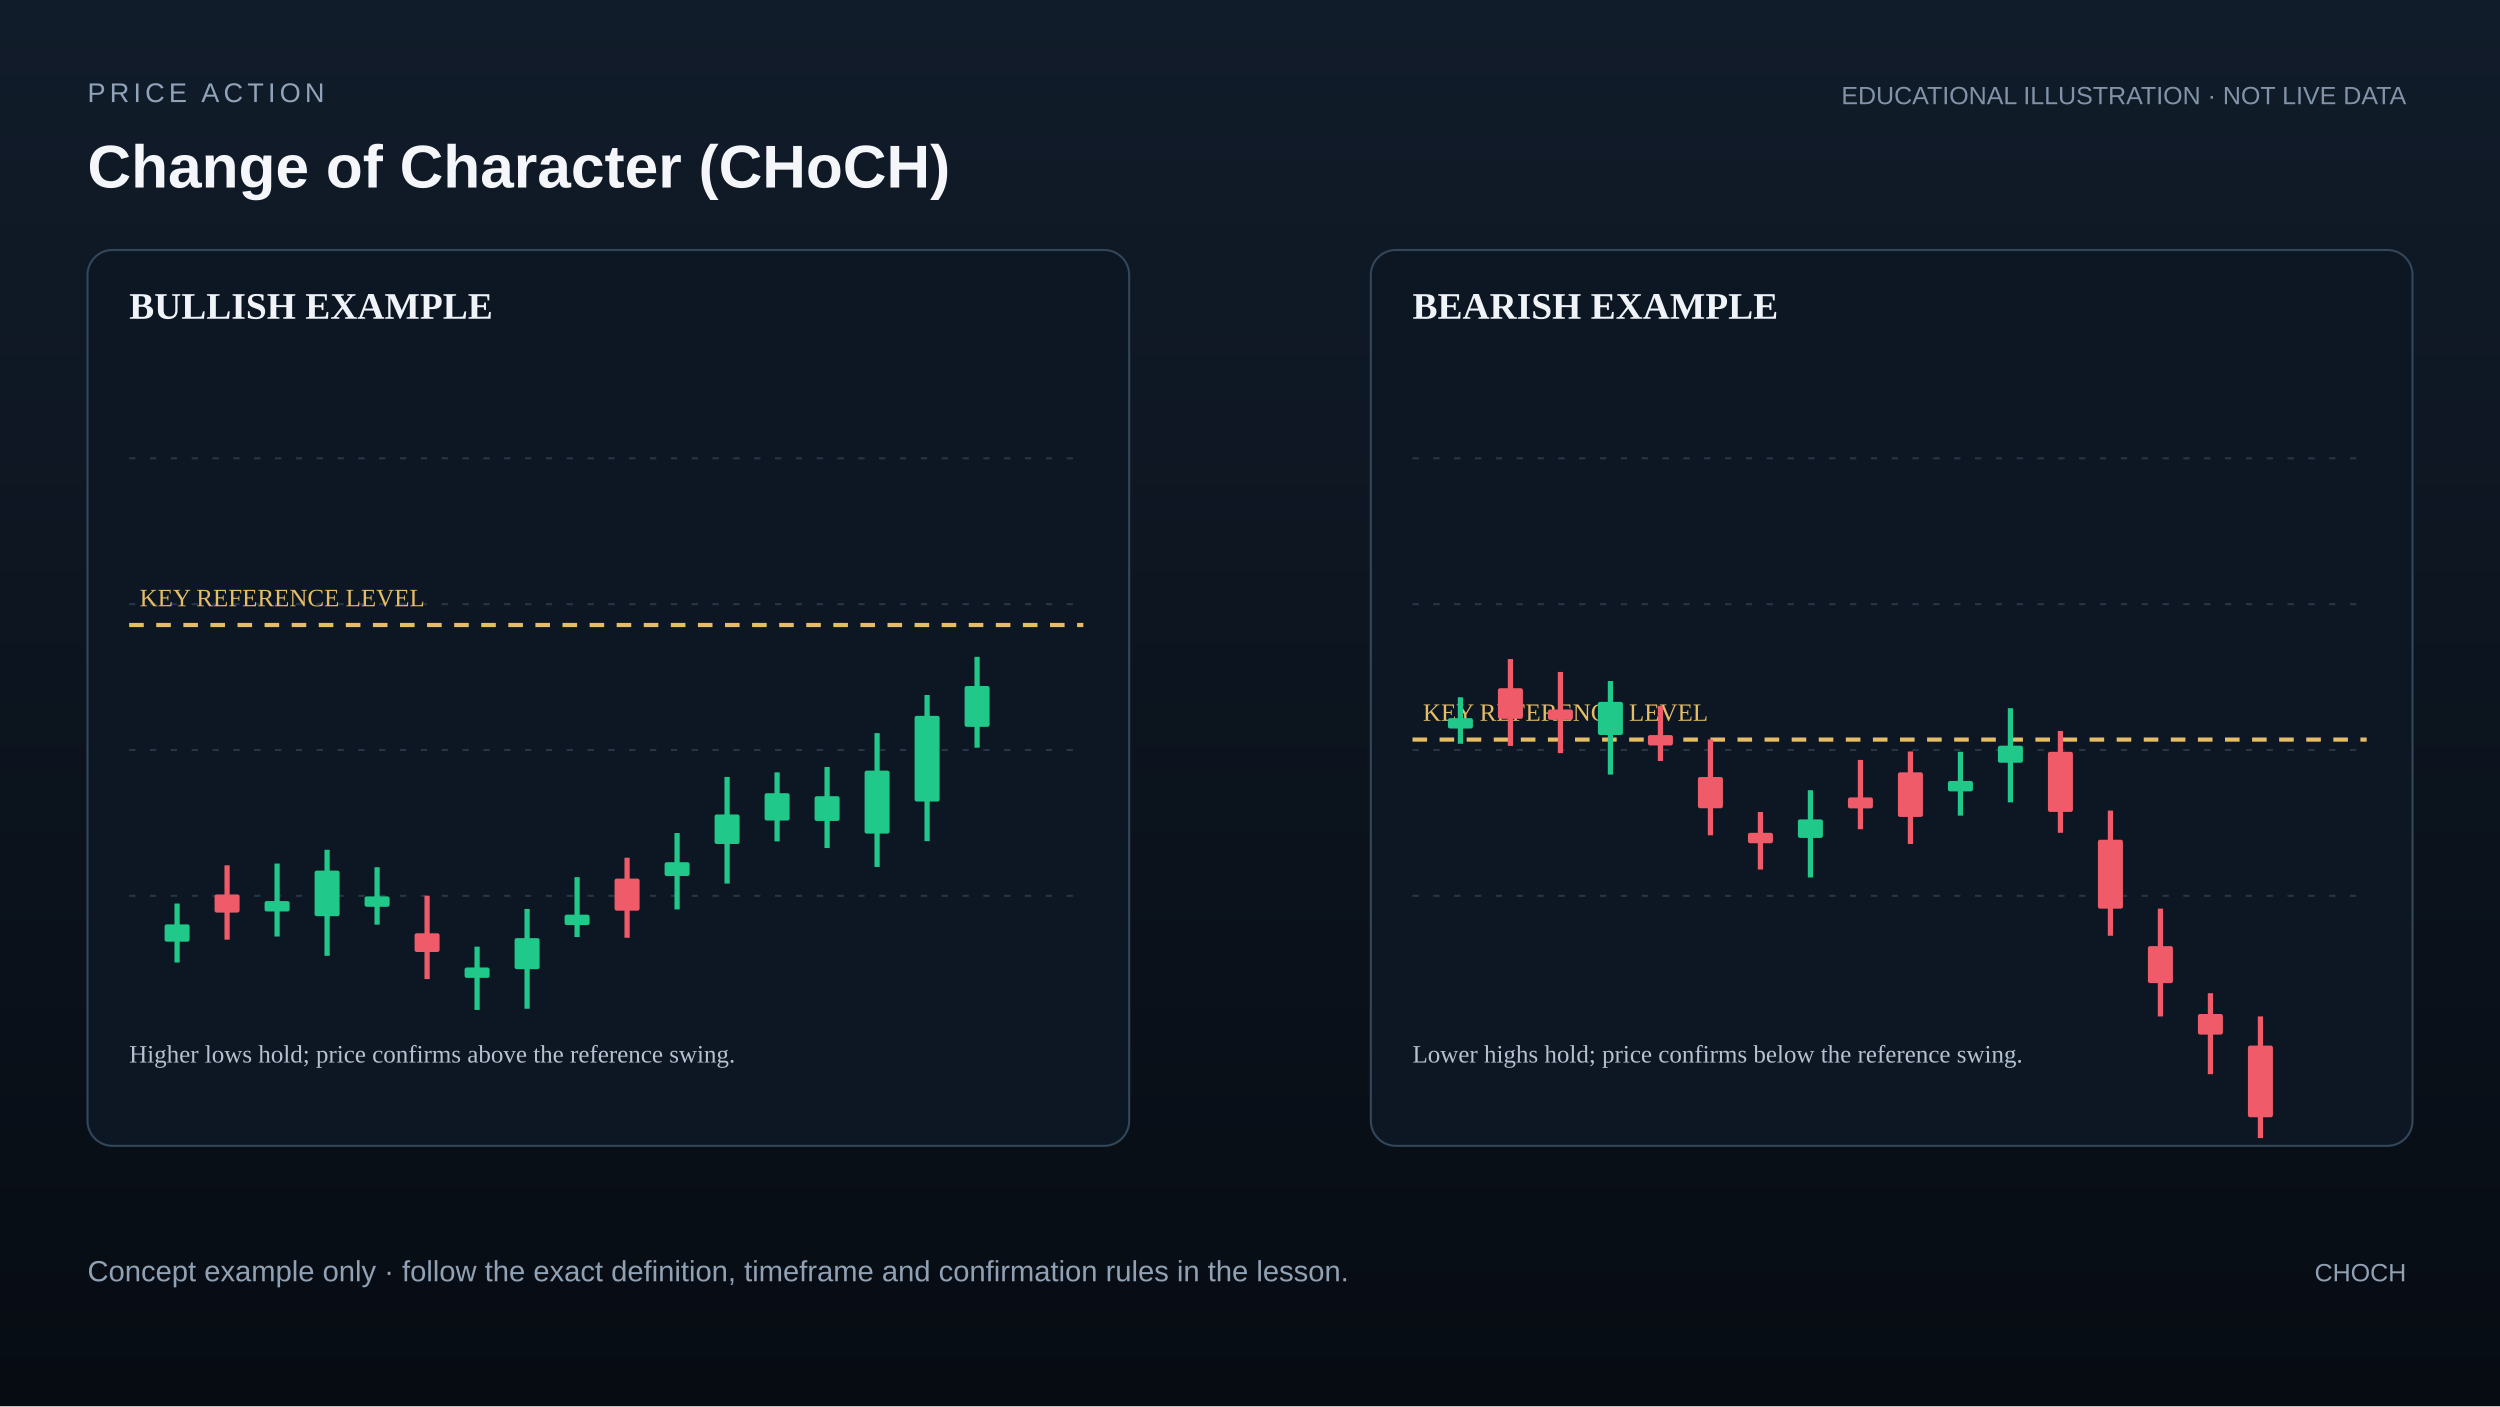
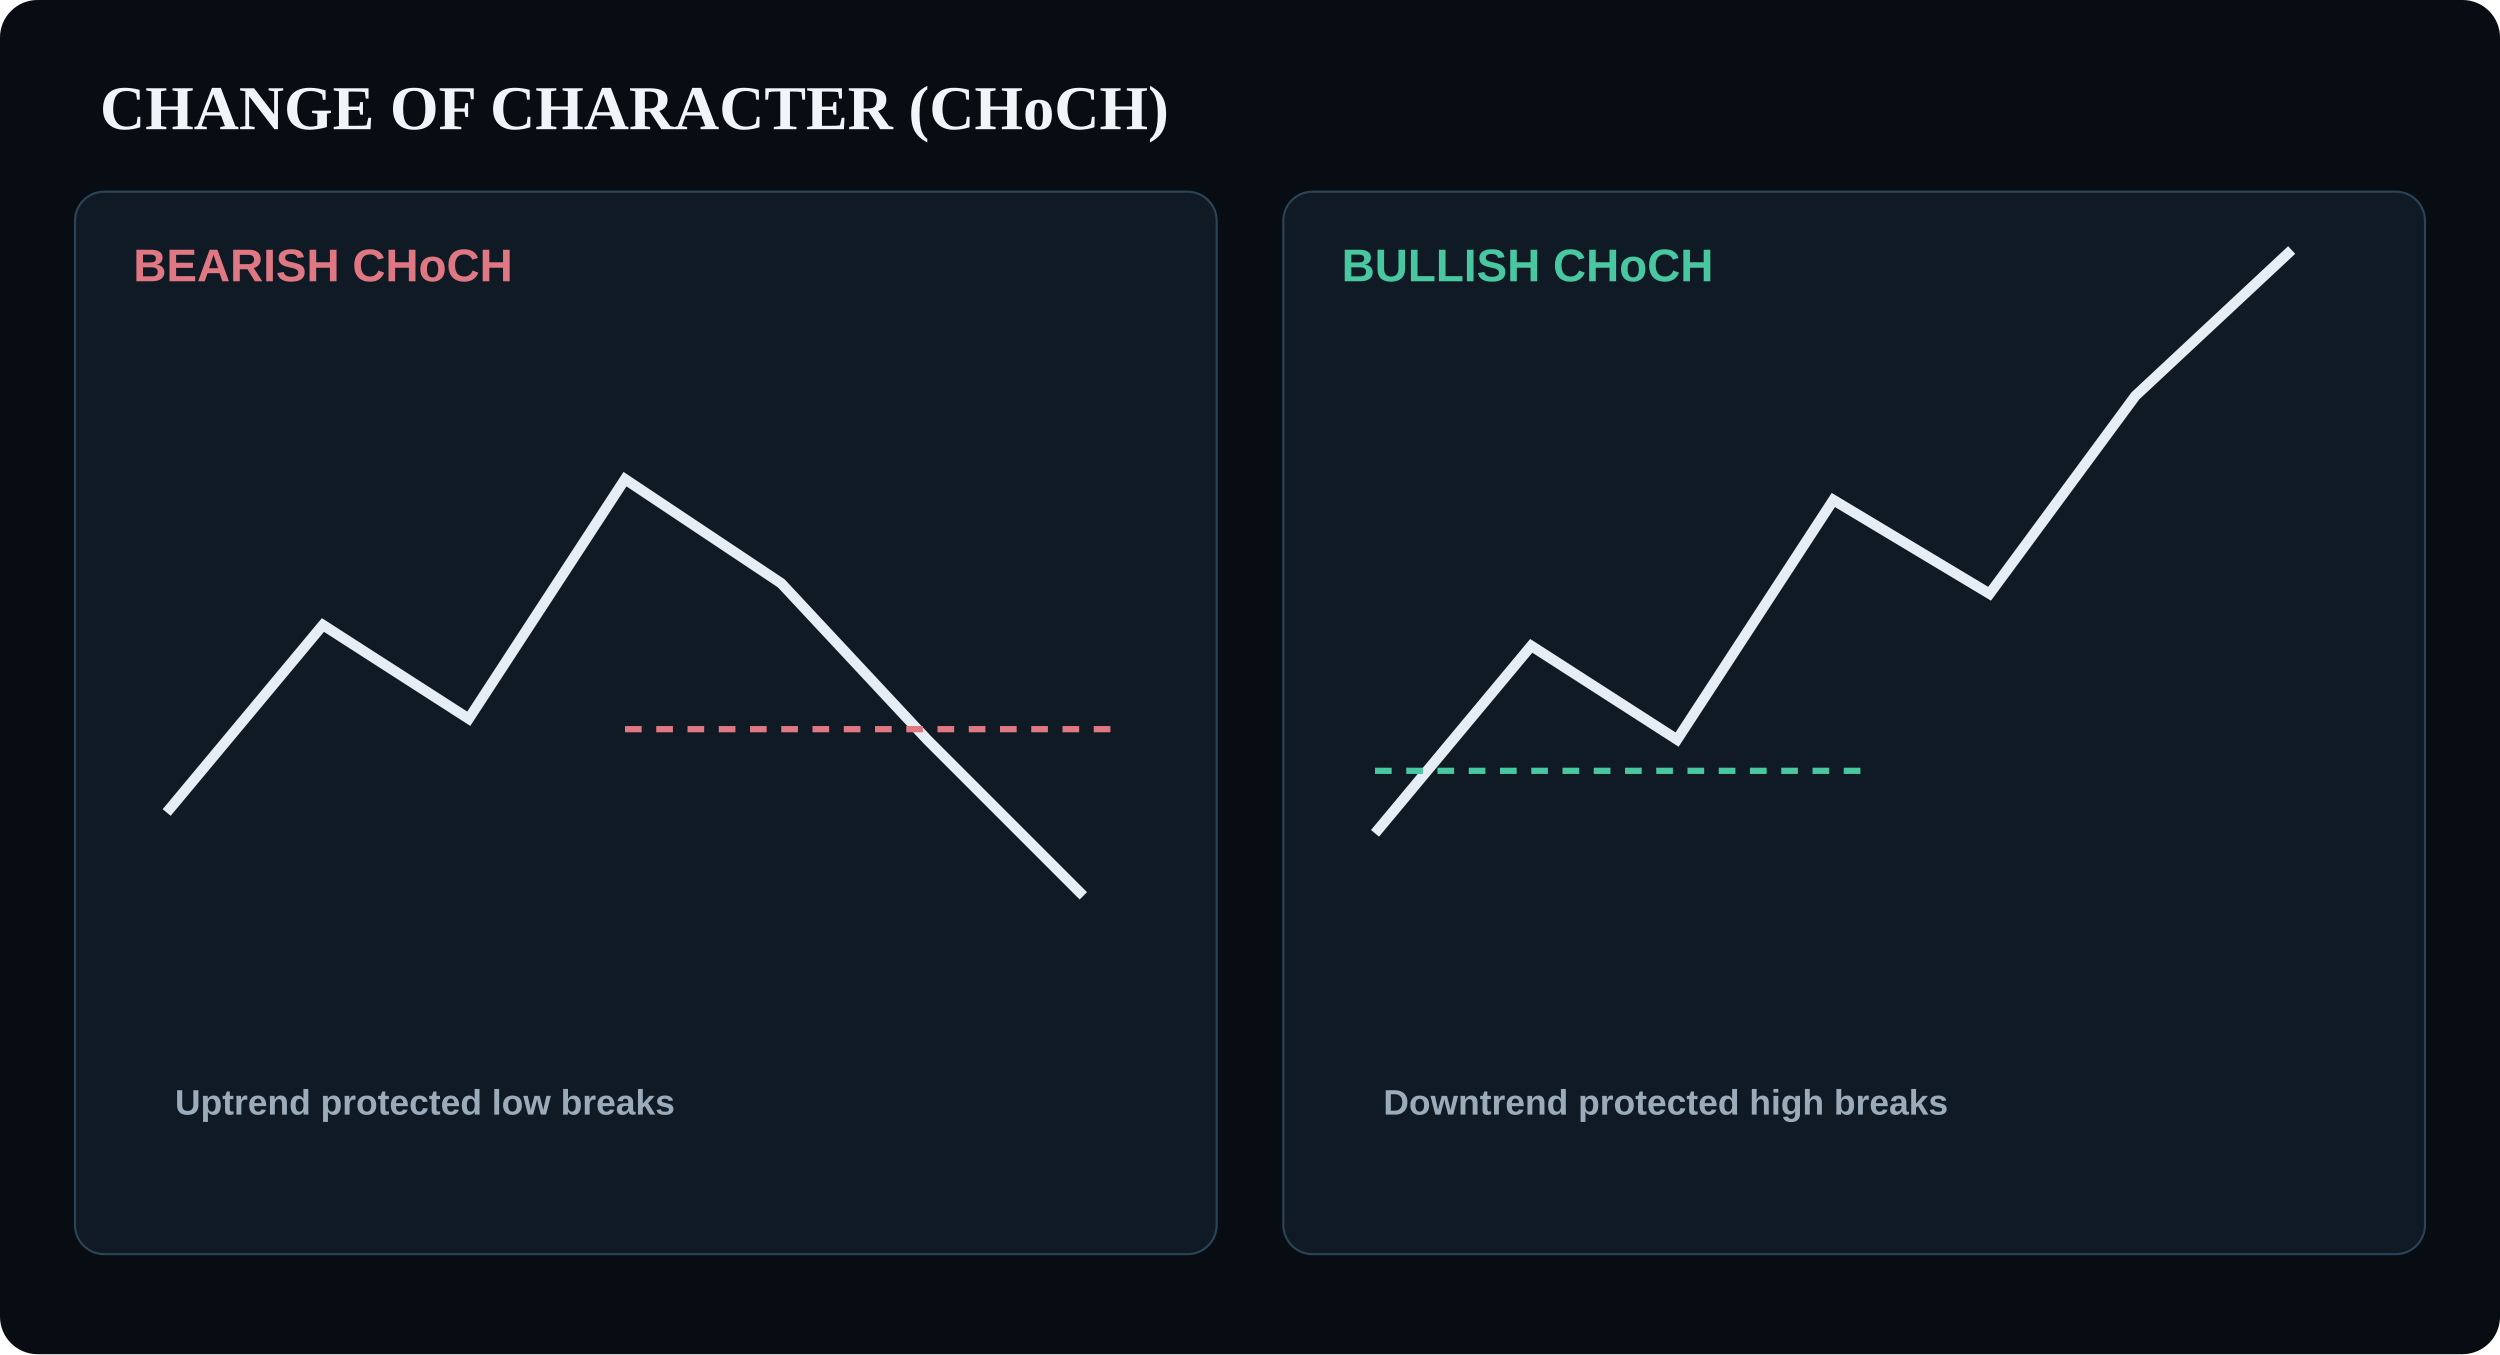
- <svg xmlns="http://www.w3.org/2000/svg" width="1200" height="675" viewBox="0 0 1200 675">
-   <defs>
-     <linearGradient id="bg" x2="0" y2="1">
-       <stop stop-color="#111c2a" />
-       <stop offset="1" stop-color="#070c13" />
-     </linearGradient>
-   </defs>
-   <rect width="1200" height="675" fill="url(#bg)" />
-   <text x="42" y="49" fill="#91a3b8" font-family="Arial,sans-serif" font-size="13" letter-spacing="2">PRICE ACTION</text>
-   <text x="42" y="90" fill="#f4f6fa" font-family="Arial,sans-serif" font-size="29" font-weight="800">Change of Character (CHoCH)</text>
-   <text x="1155" y="50" text-anchor="end" fill="#8293a8" font-family="Arial,sans-serif" font-size="12">EDUCATIONAL ILLUSTRATION · NOT LIVE DATA</text>
-   <g>
-     <rect x="42" y="120" width="500" height="430" rx="12" fill="#0d1723" stroke="#33465a" />
-     <text x="62" y="153" fill="#f0f4f9" font-size="18" font-weight="700">BULLISH EXAMPLE</text>
-     <line x1="62" y1="220" x2="522" y2="220" stroke="#25364a" stroke-dasharray="3 7" />
-     <line x1="62" y1="290" x2="522" y2="290" stroke="#25364a" stroke-dasharray="3 7" />
-     <line x1="62" y1="360" x2="522" y2="360" stroke="#25364a" stroke-dasharray="3 7" />
-     <line x1="62" y1="430" x2="522" y2="430" stroke="#25364a" stroke-dasharray="3 7" />
-     <line x1="62" y1="300" x2="520" y2="300" stroke="#e6bd67" stroke-width="2" stroke-dasharray="7 6" />
-     <text x="67" y="291" fill="#e6bd67" font-size="12">KEY REFERENCE LEVEL</text>
-     <line x1="85" y1="433.696" x2="85" y2="462.005" stroke="#20c98a" stroke-width="2.5" />
-     <rect x="79" y="443.696" width="12" height="8.309" rx="1" fill="#20c98a" />
-     <line x1="109" y1="415.34" x2="109" y2="451.04" stroke="#ef5b69" stroke-width="2.5" />
-     <rect x="103" y="429.34" width="12" height="8.7" rx="1" fill="#ef5b69" />
-     <line x1="133" y1="414.5" x2="133" y2="449.532" stroke="#20c98a" stroke-width="2.5" />
-     <rect x="127" y="432.5" width="12" height="5" rx="1" fill="#20c98a" />
-     <line x1="157" y1="407.893" x2="157" y2="458.787" stroke="#20c98a" stroke-width="2.5" />
-     <rect x="151" y="417.893" width="12" height="21.894" rx="1" fill="#20c98a" />
-     <line x1="181" y1="416.269" x2="181" y2="443.826" stroke="#20c98a" stroke-width="2.5" />
-     <rect x="175" y="430.269" width="12" height="5" rx="1" fill="#20c98a" />
-     <line x1="205" y1="429.959" x2="205" y2="469.958" stroke="#ef5b69" stroke-width="2.5" />
-     <rect x="199" y="447.959" width="12" height="8.999" rx="1" fill="#ef5b69" />
-     <line x1="229" y1="454.389" x2="229" y2="484.756" stroke="#20c98a" stroke-width="2.5" />
-     <rect x="223" y="464.389" width="12" height="5" rx="1" fill="#20c98a" />
-     <line x1="253" y1="436.297" x2="253" y2="484.194" stroke="#20c98a" stroke-width="2.5" />
-     <rect x="247" y="450.297" width="12" height="14.897" rx="1" fill="#20c98a" />
-     <line x1="277" y1="421.034" x2="277" y2="449.763" stroke="#20c98a" stroke-width="2.5" />
-     <rect x="271" y="439.034" width="12" height="5" rx="1" fill="#20c98a" />
-     <line x1="301" y1="411.713" x2="301" y2="450.124" stroke="#ef5b69" stroke-width="2.5" />
-     <rect x="295" y="421.713" width="12" height="15.411" rx="1" fill="#ef5b69" />
-     <line x1="325" y1="399.859" x2="325" y2="436.506" stroke="#20c98a" stroke-width="2.5" />
-     <rect x="319" y="413.859" width="12" height="6.648" rx="1" fill="#20c98a" />
-     <line x1="349" y1="372.932" x2="349" y2="424.129" stroke="#20c98a" stroke-width="2.5" />
-     <rect x="343" y="390.932" width="12" height="14.196" rx="1" fill="#20c98a" />
-     <line x1="373" y1="370.738" x2="373" y2="403.864" stroke="#20c98a" stroke-width="2.5" />
-     <rect x="367" y="380.738" width="12" height="13.127" rx="1" fill="#20c98a" />
-     <line x1="397" y1="368.172" x2="397" y2="407.064" stroke="#20c98a" stroke-width="2.5" />
-     <rect x="391" y="382.172" width="12" height="11.892" rx="1" fill="#20c98a" />
-     <line x1="421" y1="351.904" x2="421" y2="416.132" stroke="#20c98a" stroke-width="2.5" />
-     <rect x="415" y="369.904" width="12" height="30.228" rx="1" fill="#20c98a" />
-     <line x1="445" y1="333.602" x2="445" y2="403.731" stroke="#20c98a" stroke-width="2.5" />
-     <rect x="439" y="343.602" width="12" height="41.129" rx="1" fill="#20c98a" />
-     <line x1="469" y1="315.282" x2="469" y2="358.886" stroke="#20c98a" stroke-width="2.5" />
-     <rect x="463" y="329.282" width="12" height="19.604" rx="1" fill="#20c98a" />
-     <text x="62" y="510" fill="#b5c1d0" font-size="12">Higher lows hold; price confirms above the reference swing.</text>
+ <svg xmlns="http://www.w3.org/2000/svg" viewBox="0 0 1200 650">
+   <rect width="1200" height="650" rx="18" fill="#080d13" />
+   <text x="48" y="62" fill="#f1f5f9" font-size="30" font-weight="800">CHANGE OF CHARACTER (CHoCH)</text>
+   <g font-family="Arial" font-weight="700">
+     <rect x="36" y="92" width="548" height="510" rx="14" fill="#101a25" stroke="#2b4558" />
+     <rect x="616" y="92" width="548" height="510" rx="14" fill="#101a25" stroke="#2b4558" />
+     <text x="64" y="135" fill="#e07884" font-size="22">BEARISH CHoCH</text>
+     <text x="644" y="135" fill="#48c7a0" font-size="22">BULLISH CHoCH</text>
+     <path d="M80 390 L155 300 L225 345 L300 230 L375 280 L445 355 L520 430" stroke="#e6edf5" stroke-width="5" fill="none" />
+     <path d="M300 350 H535" stroke="#e07884" stroke-width="3" stroke-dasharray="8 7" />
+     <path d="M660 400 L735 310 L805 355 L880 240 L955 285 L1025 190 L1100 120" stroke="#e6edf5" stroke-width="5" fill="none" />
+     <path d="M660 370 H900" stroke="#48c7a0" stroke-width="3" stroke-dasharray="8 7" />
+     <text x="84" y="535" fill="#9aabba" font-size="17">Uptrend protected low breaks</text>
+     <text x="664" y="535" fill="#9aabba" font-size="17">Downtrend protected high breaks</text>
  </g>
-   <g>
-     <rect x="658" y="120" width="500" height="430" rx="12" fill="#0d1723" stroke="#33465a" />
-     <text x="678" y="153" fill="#f0f4f9" font-size="18" font-weight="700">BEARISH EXAMPLE</text>
-     <line x1="678" y1="220" x2="1138" y2="220" stroke="#25364a" stroke-dasharray="3 7" />
-     <line x1="678" y1="290" x2="1138" y2="290" stroke="#25364a" stroke-dasharray="3 7" />
-     <line x1="678" y1="360" x2="1138" y2="360" stroke="#25364a" stroke-dasharray="3 7" />
-     <line x1="678" y1="430" x2="1138" y2="430" stroke="#25364a" stroke-dasharray="3 7" />
-     <line x1="678" y1="355" x2="1136" y2="355" stroke="#e6bd67" stroke-width="2" stroke-dasharray="7 6" />
-     <text x="683" y="346" fill="#e6bd67" font-size="12">KEY REFERENCE LEVEL</text>
-     <line x1="701" y1="334.696" x2="701" y2="357.005" stroke="#20c98a" stroke-width="2.5" />
-     <rect x="695" y="344.696" width="12" height="5" rx="1" fill="#20c98a" />
-     <line x1="725" y1="316.34" x2="725" y2="358.04" stroke="#ef5b69" stroke-width="2.5" />
-     <rect x="719" y="330.34" width="12" height="14.7" rx="1" fill="#ef5b69" />
-     <line x1="749" y1="322.532" x2="749" y2="361.5" stroke="#ef5b69" stroke-width="2.5" />
-     <rect x="743" y="340.532" width="12" height="5" rx="1" fill="#ef5b69" />
-     <line x1="773" y1="326.893" x2="773" y2="371.787" stroke="#20c98a" stroke-width="2.5" />
-     <rect x="767" y="336.893" width="12" height="15.894" rx="1" fill="#20c98a" />
-     <line x1="797" y1="338.826" x2="797" y2="365.269" stroke="#ef5b69" stroke-width="2.5" />
-     <rect x="791" y="352.826" width="12" height="5" rx="1" fill="#ef5b69" />
-     <line x1="821" y1="354.959" x2="821" y2="400.958" stroke="#ef5b69" stroke-width="2.5" />
-     <rect x="815" y="372.959" width="12" height="14.999" rx="1" fill="#ef5b69" />
-     <line x1="845" y1="389.756" x2="845" y2="417.389" stroke="#ef5b69" stroke-width="2.5" />
-     <rect x="839" y="399.756" width="12" height="5" rx="1" fill="#ef5b69" />
-     <line x1="869" y1="379.297" x2="869" y2="421.194" stroke="#20c98a" stroke-width="2.5" />
-     <rect x="863" y="393.297" width="12" height="8.897" rx="1" fill="#20c98a" />
-     <line x1="893" y1="364.763" x2="893" y2="398.034" stroke="#ef5b69" stroke-width="2.5" />
-     <rect x="887" y="382.763" width="12" height="5.272" rx="1" fill="#ef5b69" />
-     <line x1="917" y1="360.713" x2="917" y2="405.124" stroke="#ef5b69" stroke-width="2.5" />
-     <rect x="911" y="370.713" width="12" height="21.411" rx="1" fill="#ef5b69" />
-     <line x1="941" y1="360.859" x2="941" y2="391.506" stroke="#20c98a" stroke-width="2.5" />
-     <rect x="935" y="374.859" width="12" height="5" rx="1" fill="#20c98a" />
-     <line x1="965" y1="339.932" x2="965" y2="385.129" stroke="#20c98a" stroke-width="2.5" />
-     <rect x="959" y="357.932" width="12" height="8.196" rx="1" fill="#20c98a" />
-     <line x1="989" y1="350.864" x2="989" y2="399.738" stroke="#ef5b69" stroke-width="2.5" />
-     <rect x="983" y="360.864" width="12" height="28.873" rx="1" fill="#ef5b69" />
-     <line x1="1013" y1="389.064" x2="1013" y2="449.172" stroke="#ef5b69" stroke-width="2.5" />
-     <rect x="1007" y="403.064" width="12" height="33.108" rx="1" fill="#ef5b69" />
-     <line x1="1037" y1="436.132" x2="1037" y2="487.904" stroke="#ef5b69" stroke-width="2.5" />
-     <rect x="1031" y="454.132" width="12" height="17.772" rx="1" fill="#ef5b69" />
-     <line x1="1061" y1="476.731" x2="1061" y2="515.602" stroke="#ef5b69" stroke-width="2.5" />
-     <rect x="1055" y="486.731" width="12" height="9.871" rx="1" fill="#ef5b69" />
-     <line x1="1085" y1="487.886" x2="1085" y2="546.282" stroke="#ef5b69" stroke-width="2.5" />
-     <rect x="1079" y="501.886" width="12" height="34.396" rx="1" fill="#ef5b69" />
-     <text x="678" y="510" fill="#b5c1d0" font-size="12">Lower highs hold; price confirms below the reference swing.</text>
-   </g>
-   <text x="42" y="615" fill="#91a1b4" font-family="Arial,sans-serif" font-size="14">Concept example only · follow the exact definition, timeframe and confirmation rules in the lesson.</text>
-   <text x="1155" y="615" text-anchor="end" fill="#91a1b4" font-family="Arial,sans-serif" font-size="12">CHOCH</text>
</svg>
